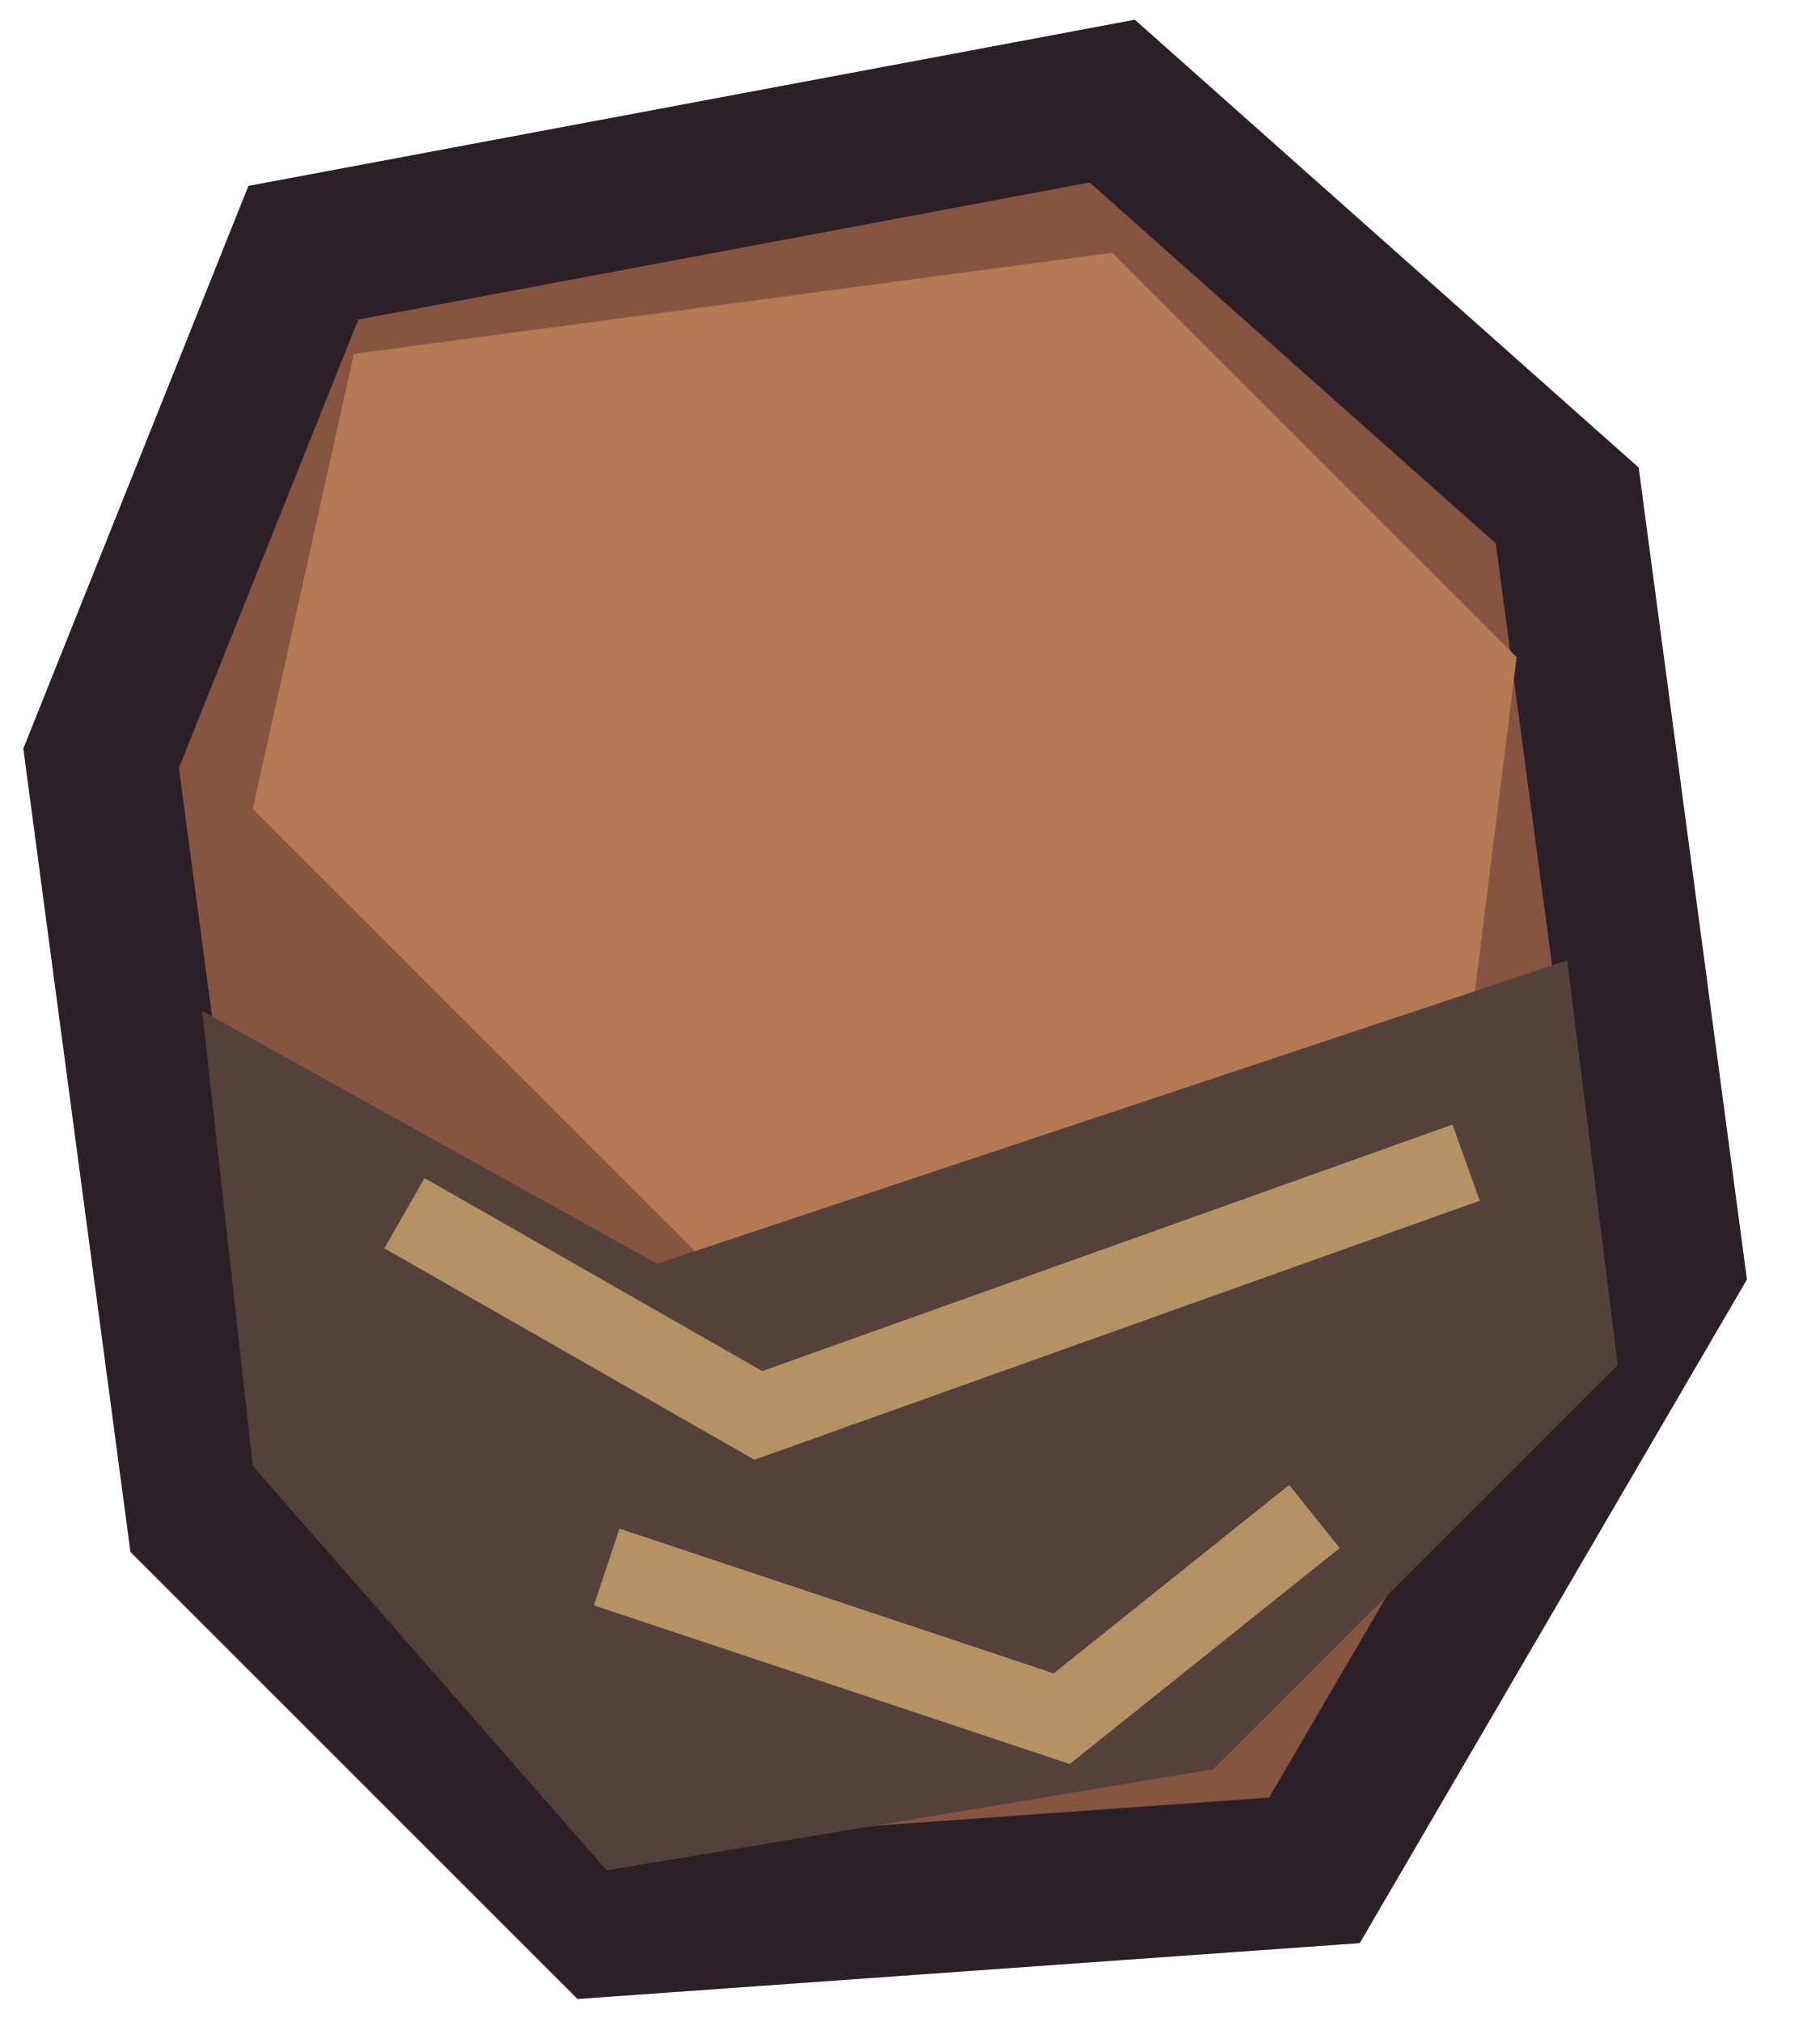
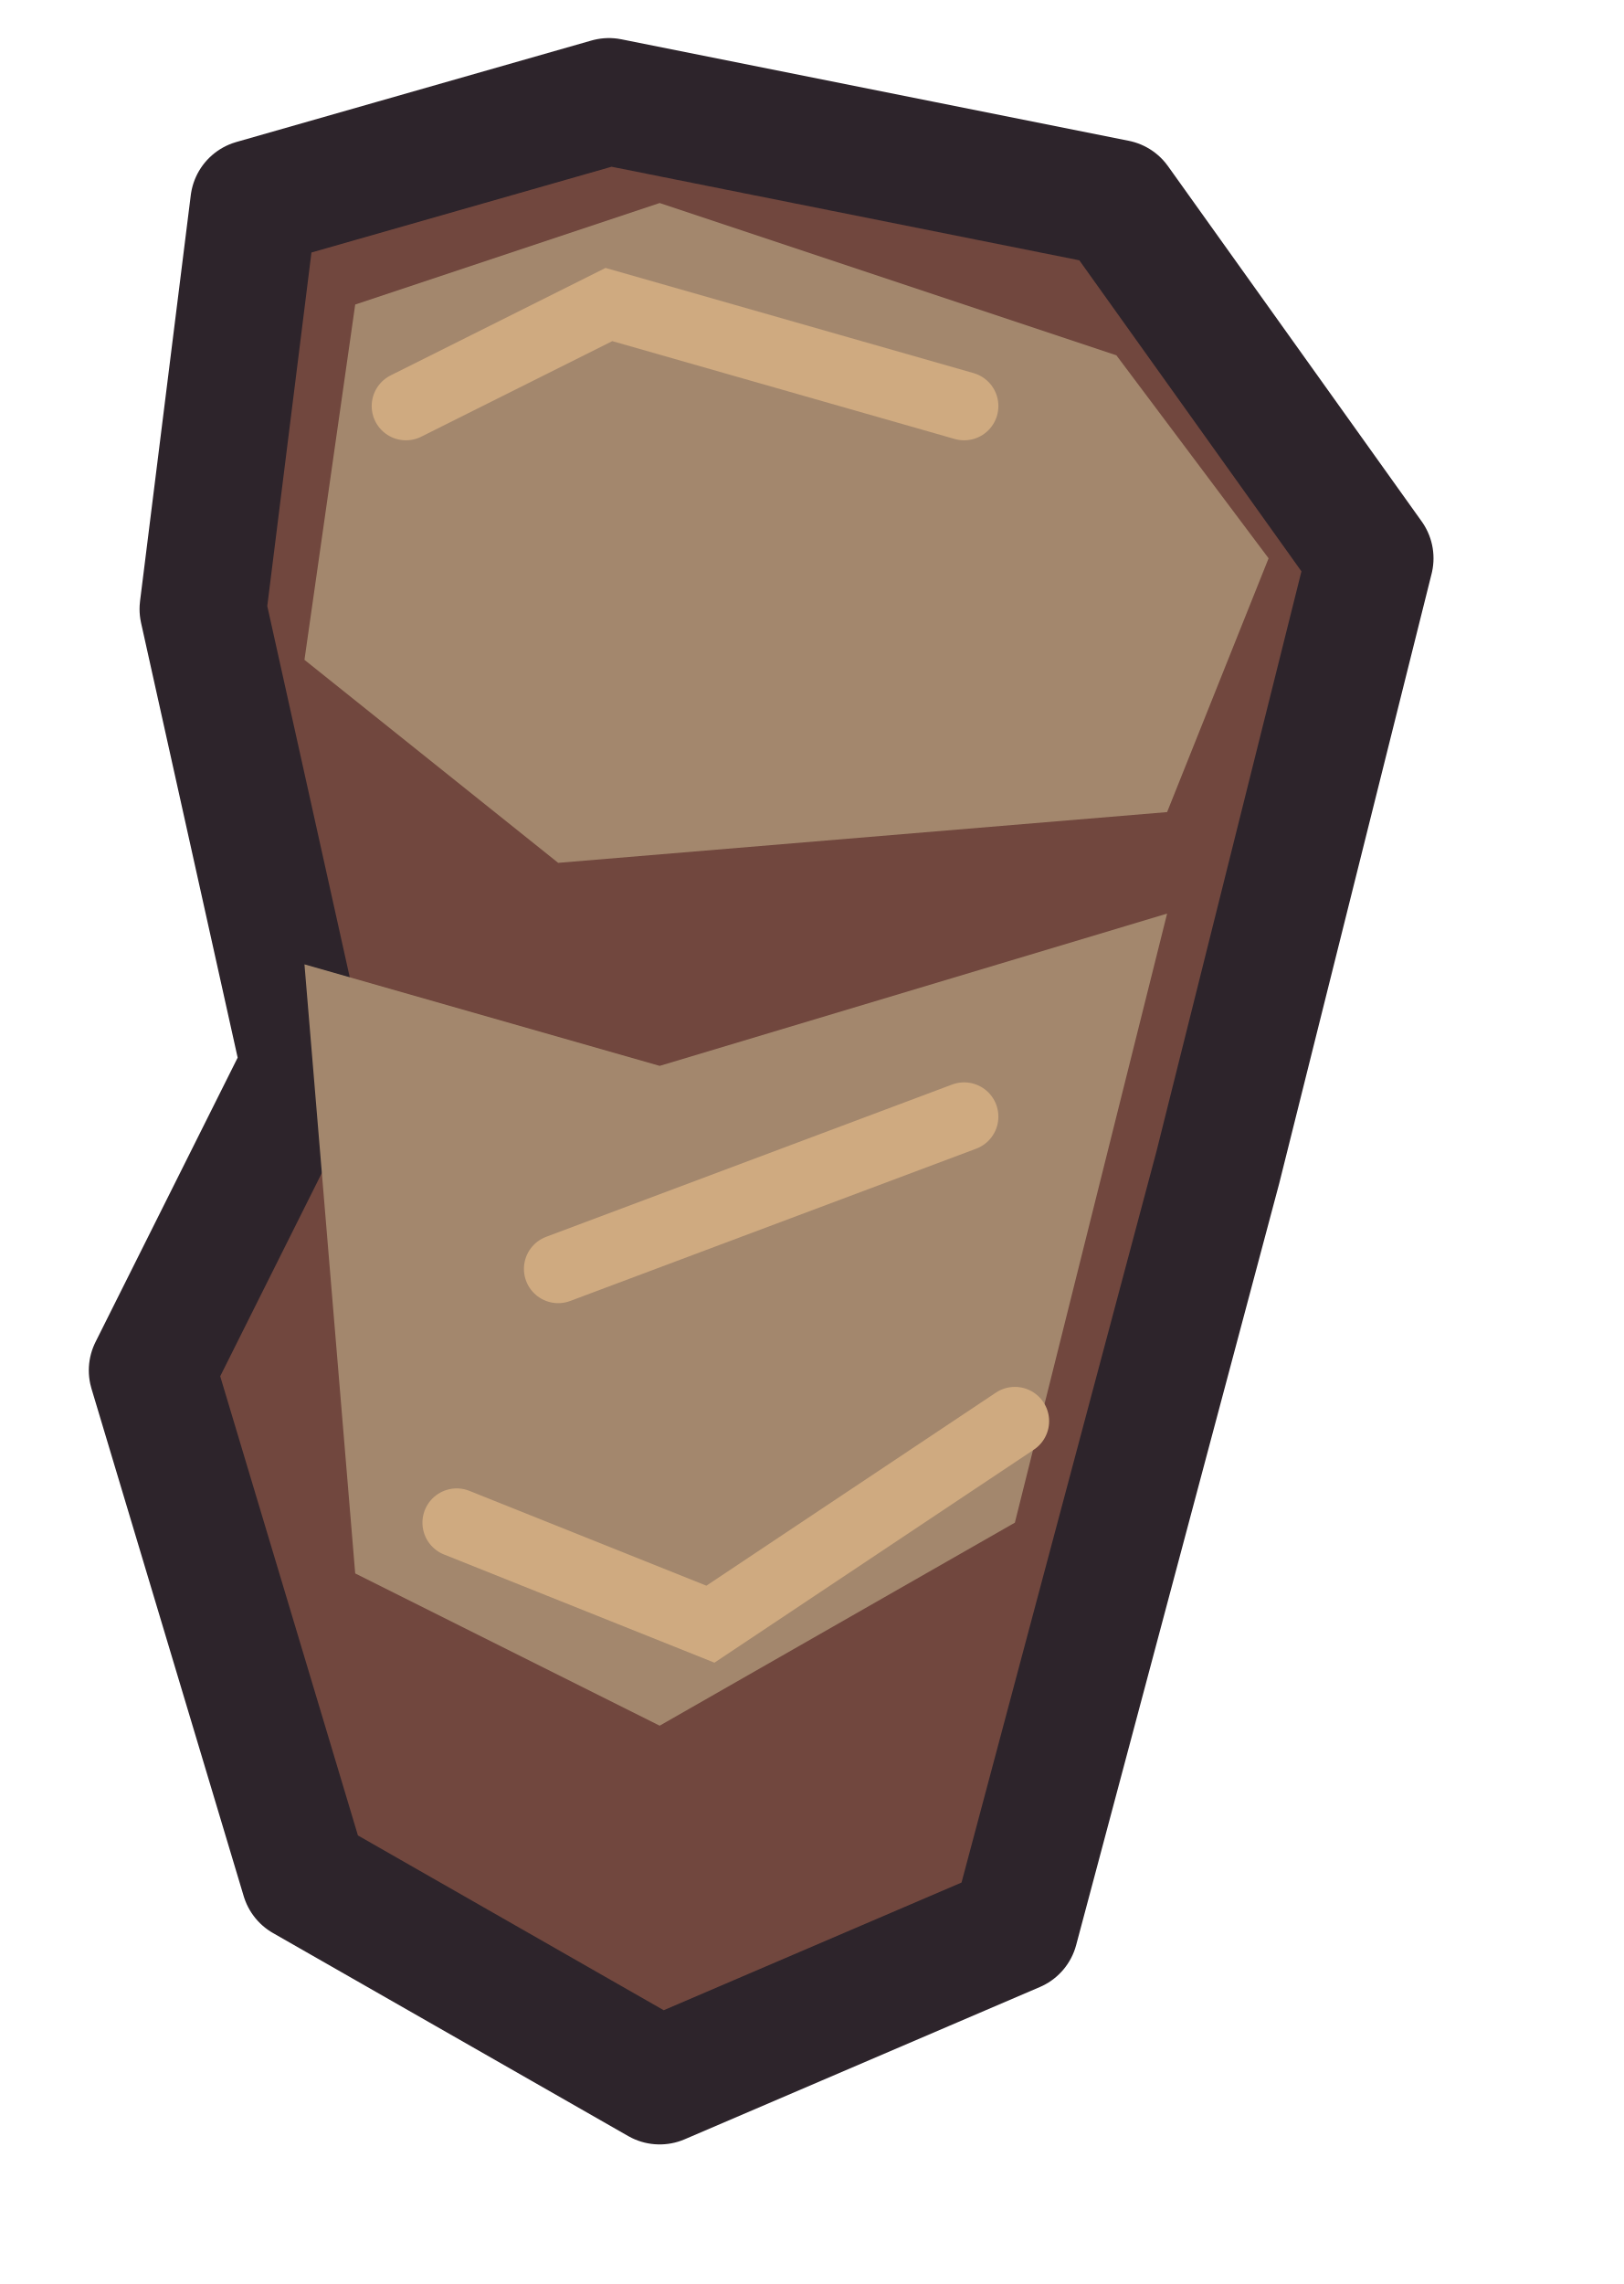
- <svg xmlns="http://www.w3.org/2000/svg" width="36" height="40" viewBox="-17 -10 36 40">
-   <path fill="#865440" stroke="#2c2028" stroke-width="3" d="M-11-5l16-3 9 8 2 15-7 12-14 1-8-8-2-15Z" />
-   <path fill="#b57954" d="M-10-3 5-5l8 8-1 8-15 4-9-9Z" />
-   <path fill="#55413b" d="M-13 10l9 5 18-6 1 8-8 8-12 2-7-8Z" />
-   <path d="M-9 14l7 4 14-5m-17 8 9 3 5-4" fill="none" stroke="#b49264" stroke-width="1.6" />
+ <svg xmlns="http://www.w3.org/2000/svg" width="32" height="45" viewBox="-14 -8 32 45">
+   <path d="m-9-4 7-2 10 2 5 7-3 12-4 15-7 3-7-4-3-10 3-6-2-9Z" fill="#71473e" stroke="#2d242b" stroke-width="2.5" stroke-linejoin="round" />
+   <path d="m-7-2 6-2 9 3 3 4-2 5-12 1-5-4zm-1 13 7 2 10-3-3 12-7 4-6-3z" fill="#a3876d" />
+   <path d="m-6 0 4-2 7 2m-8 17 8-3m-10 8 5 2 6-4" fill="none" stroke="#cfaa80" stroke-width="1.35" stroke-linecap="round" />
</svg>
